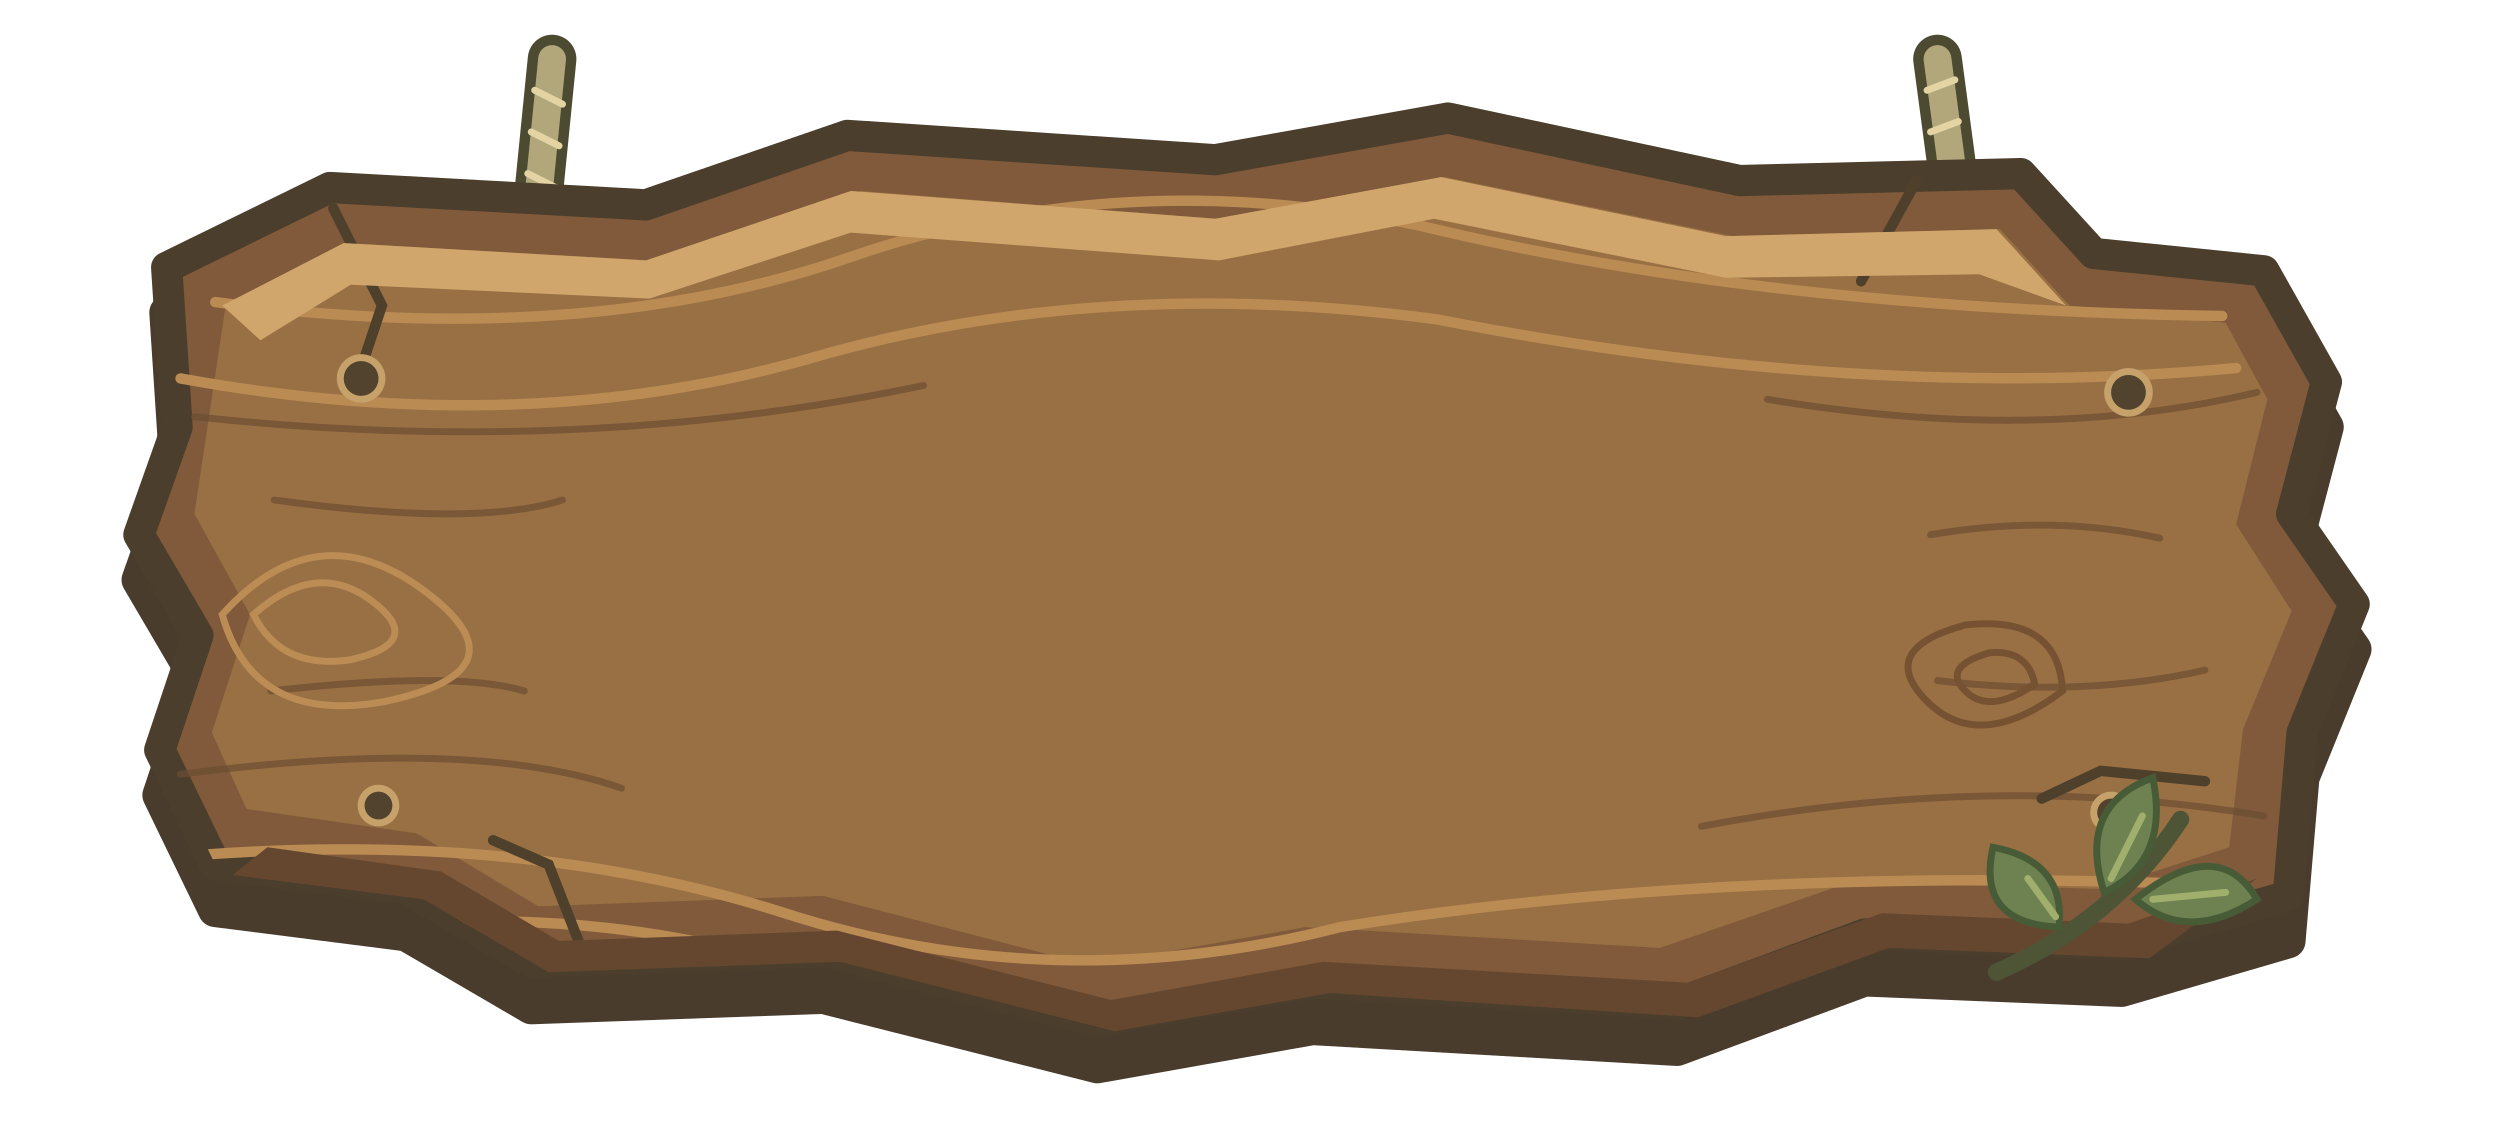
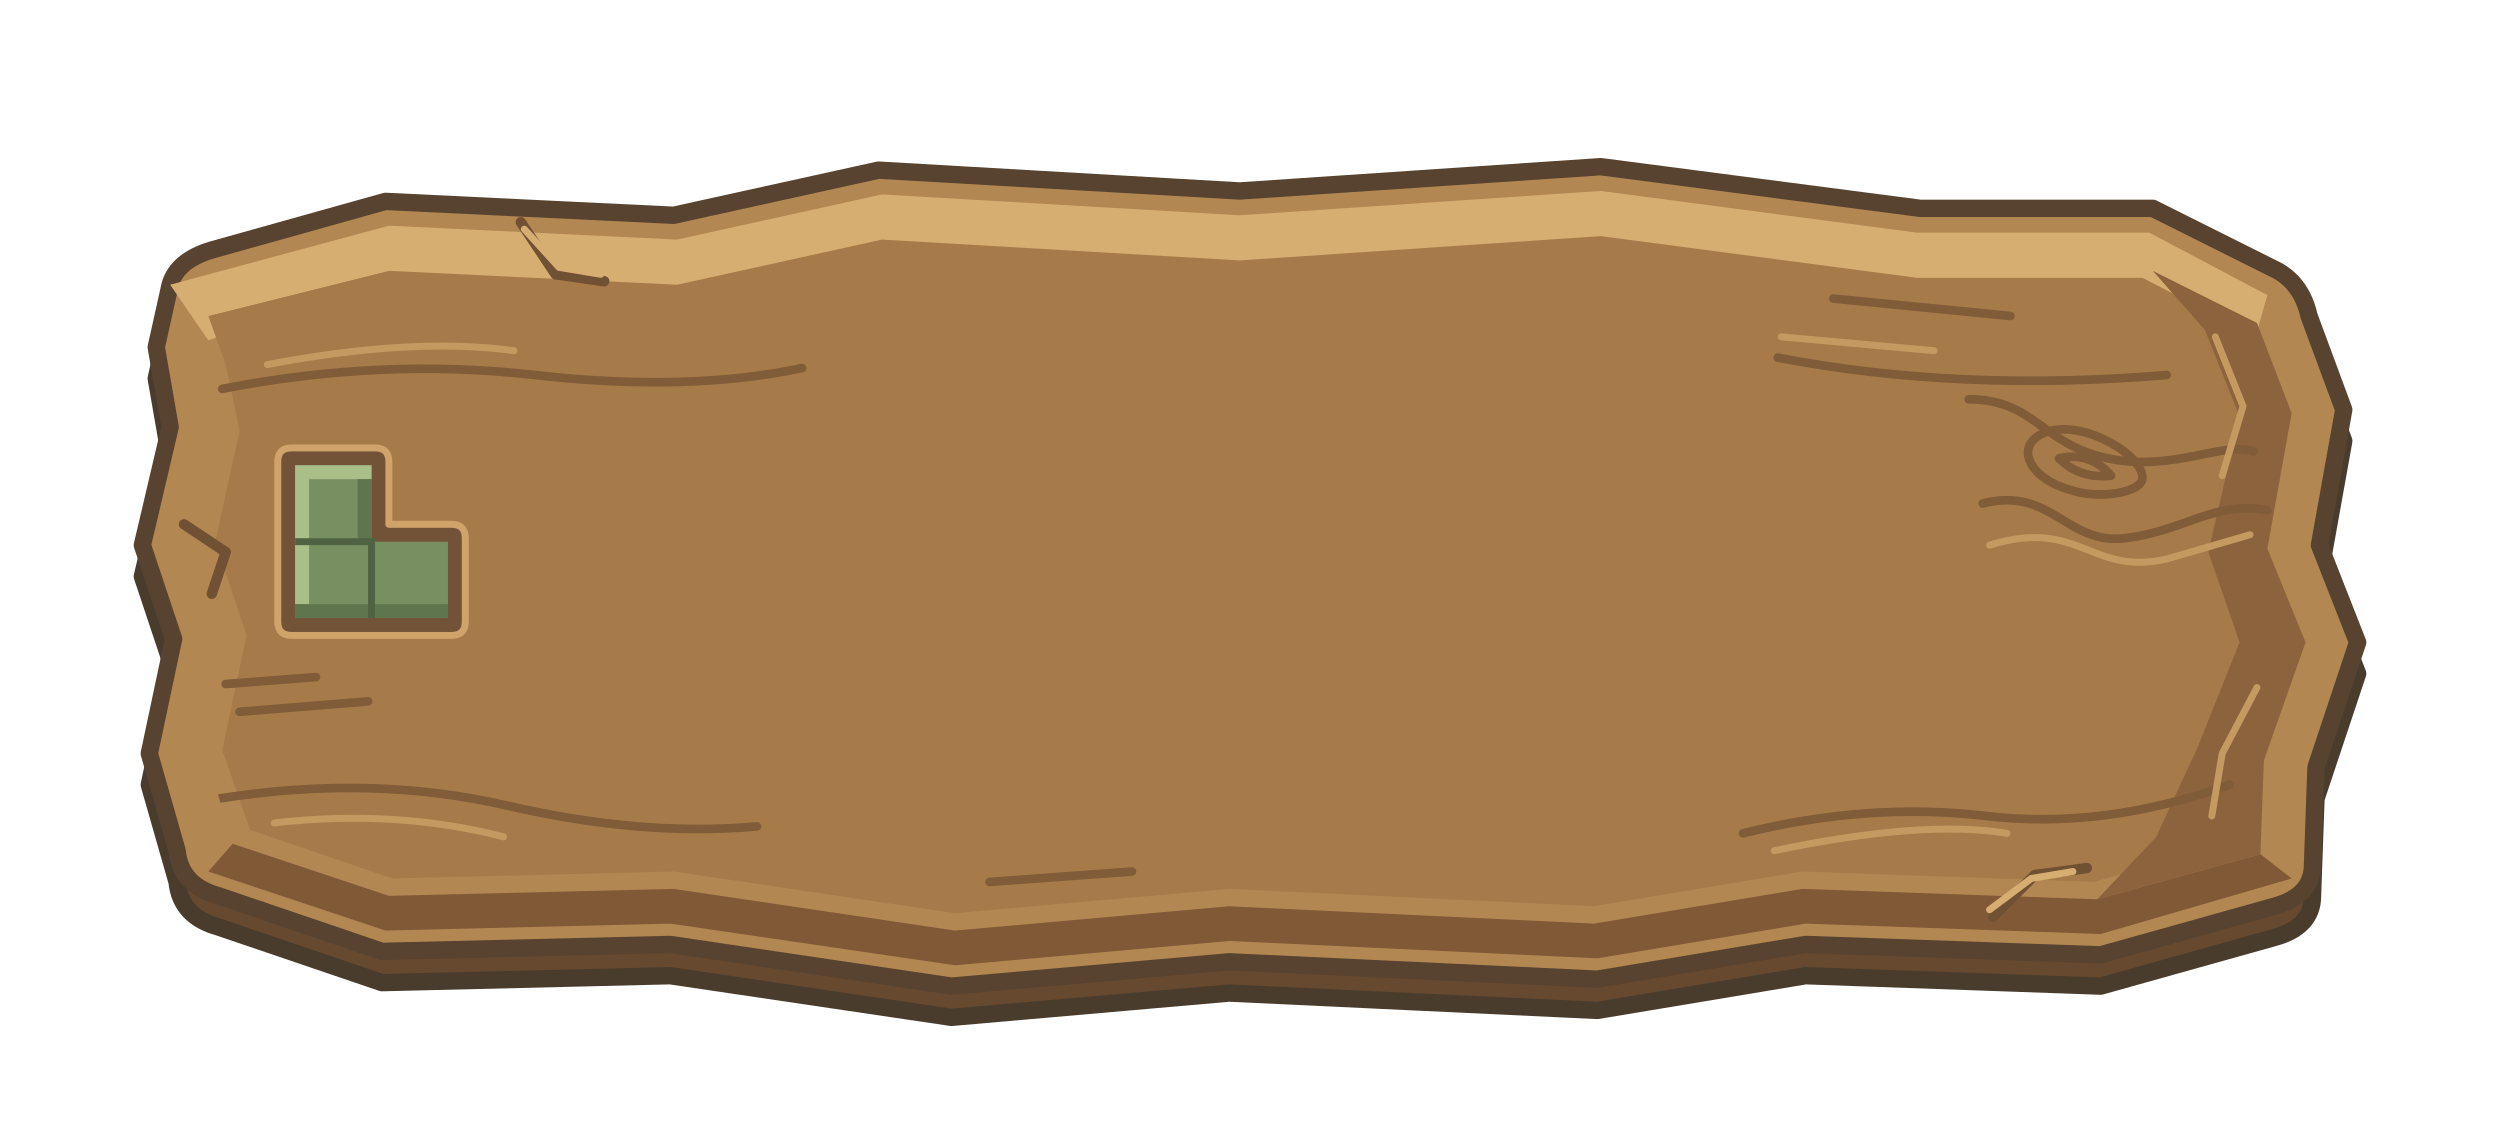
<svg xmlns="http://www.w3.org/2000/svg" width="720" height="330" viewBox="0 0 720 330" fill="none">
  <defs>
-     <path id="board" d="m48 77 47-23 91 5 58-20 106 7 67-12 84 18 81-2 21 23 49 5 18 32-10 38 18 26-15 37-4 47-48 14-74-3-54 20-105-6-62 11-79-20-84 3-36-21-55-7-16-33 11-33-17-29 11-31Z" />
+     <path id="board" d="M49 82Q51 75 61 72L111 58 194 62 253 49 357 55 461 48 553 60 620 60 656 78Q663 82 665 91L675 118 668 157 679 185 667 221 666 249Q666 258 655 261L605 275 520 272 460 282 354 277 274 284 193 272 110 274 63 258Q52 255 51 245L43 217 50 184 41 157 49 123 45 100Z" />
    <clipPath id="face">
-       <use href="#board" />
+       <path d="M60 91 112 72 195 76 254 63 357 69 461 62 552 74 617 74 650 91 660 119 653 158 664 185 652 219 651 246 604 259 519 256 459 266 354 261 275 268 194 256 112 258 67 243 59 216 66 183 57 156 64 124 60 104Z" />
    </clipPath>
  </defs>
-   <g stroke-linecap="round">
-     <path d="M159 17 153 77m405-60 8 60" stroke="#4c4a31" stroke-width="14" />
-     <path d="M159 17 153 77m405-60 8 60" stroke="#b1a77b" stroke-width="8" />
-     <path d="m154 26 8 4m-9 8 8 4m-9 8 8 4m395-28 8-3m-7 15 8-3m-7 15 8-3" stroke="#e4d4a4" stroke-width="2" />
+   <use href="#board" transform="translate(0 9)" fill="#67492f" stroke="#493c2d" stroke-width="5" stroke-linejoin="round" />
+   <use href="#board" fill="#b38752" stroke="#57432f" stroke-width="5" stroke-linejoin="round" />
+   <path d="m49 82 63-17 83 4 59-13 103 6 104-7 91 12h67l34 18-4 14-32-18h-65l-91-12-104 7-103-6-59 13-83-4-52 19Z" fill="#d7ae72" />
+   <path d="M60 91 112 78 195 82 254 69 357 75 461 68 552 80 617 80 650 97 655 120 648 158 659 185 647 219 646 242 603 254 519 251 459 261 354 256 275 263 194 251 113 253 72 239 64 216 71 183 62 156 69 124 65 105Z" fill="#a77b49" />
+   <path d="m620 78 30 15 10 26-7 39 11 27-12 34-1 27-47 13 17-18 12-26 12-30-9-26 9-39-10-25Z" fill="#8c633d" />
+   <path d="m67 243 45 15 82-2 81 12 79-7 105 5 60-10 85 3 47-13 9 7-55 16-85-3-60 10-106-5-79 7-82-12-82 2-51-17Z" fill="#815936" />
+   <g clip-path="url(#face)" stroke-linecap="round" stroke-linejoin="round">
+     <g fill="none" stroke="#805c38" stroke-width="2.5">
+       <path d="M64 112q46-9 90-4t77-2m281-3q52 10 112 5M63 230q44-7 83 2t72 6m284 2q36-9 70-5t70-9" />
+       <path d="M567 115c19 0 21 13 40 17s33-5 42-2m-78 15c20-5 24 12 41 10s26-11 41-8M65 197l26-2m-22 10 37-3M285 254l41-3m202-165 51 5" />
+       <path d="M596 141c-11-3-16-12-8-16 10-5 28 5 29 12 1 5-13 7-21 4Zm-3-9q9-2 15 5-9 1-15-5Z" />
+     </g>
+     <g fill="none" stroke="#c49a61" stroke-width="2">
+       <path d="M77 105q42-8 71-4m365-4 44 4m16 56c26-8 29 9 51 4l24-7M79 237q35-4 66 4m366 4q43-9 67-5" />
+       <path d="m638 97 8 20-6 20m10 61-10 19-3 18" />
+     </g>
  </g>
-   <use href="#board" transform="translate(0 13)" fill="#493c2d" stroke="#493c2d" stroke-width="10" stroke-linejoin="round" />
-   <use href="#board" fill="#805a3a" stroke="#4b3e2c" stroke-width="9" stroke-linejoin="round" />
-   <path d="m65 88 34-18 88 5 61-20 102 8 66-12 83 17 77-2 20 22 45 5 12 22-9 36 16 25-14 34-4 34-37 12-72-2-55 19-102-6-62 11-77-20-82 3-35-21-49-7-10-22 11-34-16-29Z" fill="#997043" />
-   <g clip-path="url(#face)" fill="none" stroke-linecap="round">
-     <path d="M62 87q105 14 183-13t164-9q99 24 231 26M52 109q99 18 182-6t180-11q122 24 230 14M48 247q100-9 178 16t160 4q112-18 257-12M77 270q89-13 156 10t147 8" stroke="#bb8b54" stroke-width="3" />
-     <path d="M56 120q110 12 210-9m243 4q78 13 141-2M52 223q84-11 127 4m311 11q84-16 162-3M79 144q58 8 83 0m-84 55q53-6 73 0M556 154q35-6 66 1m-64 41q42 5 77-3" stroke="#6b4d32" stroke-width="2" opacity=".7" />
-     <path d="M64 177q27-30 58-7t-11 32q-38 7-47-25Zm9 0q18-16 34-4t-6 17q-20 3-28-13Z" stroke="#bc8c55" stroke-width="2" />
-     <path d="M594 199q-24 18-39 3t11-22q27-3 28 19Zm-8-2q-13 9-20 2t7-11q11-1 13 9Z" stroke="#765233" stroke-width="2" />
-     <path d="m96 60 14 28-5 15m447-51-16 29m99 144-30-3-17 8M167 272l-9-23-16-7" stroke="#4f402c" stroke-width="3" />
-   </g>
-   <path d="m64 88 35-18 87 5 59-20 105 8 65-12 82 17 78-2 20 22-25-9-73 1-84-17-62 12-106-8-58 19-86-4-26 16Z" fill="#d1a66c" />
-   <path d="m77 244 50 7 34 20 80-3 79 20 61-11 105 6 56-20 71 3 37-13-31 23-75-3-55 20-106-7-62 11-79-20-84 3-36-21-55-7Z" fill="#65472f" />
-   <g fill="#51432e" stroke="#c6a16a" stroke-width="2">
-     <circle cx="104" cy="109" r="6" />
-     <circle cx="613" cy="113" r="6" />
-     <circle cx="109" cy="232" r="5" />
-     <circle cx="608" cy="234" r="5" />
-   </g>
-   <path d="M575 280q34-15 53-44" stroke="#4d5536" stroke-width="5" stroke-linecap="round" />
-   <path d="M593 267q-24-1-19-23 21 4 19 23Zm13-10q-8-25 14-33 5 24-14 33Zm9 2q24-19 35 0-20 13-35 0Z" fill="#6d8250" stroke="#485b37" stroke-width="2" />
-   <path d="m584 253 8 11m25-29-9 18m33 4-21 2" stroke="#a0af6b" stroke-width="2" stroke-linecap="round" />
+   <path d="m150 64 10 15 14 2m400 183 12-12 15-2M53 151l12 8-4 12" stroke="#715133" stroke-width="3" stroke-linecap="round" stroke-linejoin="round" />
+   <path d="m151 66 10 11 12 2m400 183 12-9 12-2" stroke="#d7ae72" stroke-width="2" stroke-linecap="round" />
+   <path d="M80 133q0-4 4-4h24q4 0 4 4v18h18q4 0 4 4v24q0 4-4 4H84q-4 0-4-4Z" fill="#725337" stroke="#d0a36a" stroke-width="2" stroke-linejoin="round" />
+   <path d="M85 134h22v22h22v22H85Z" fill="#789061" />
+   <path d="M85 134h22v4H89v36h-4Z" fill="#aabe87" />
+   <path d="M85 178h44v-4H85Zm18-40h4v18h-4Z" fill="#5e754d" />
+   <path d="M85 156h22v22" stroke="#4f6343" stroke-width="2" />
</svg>
